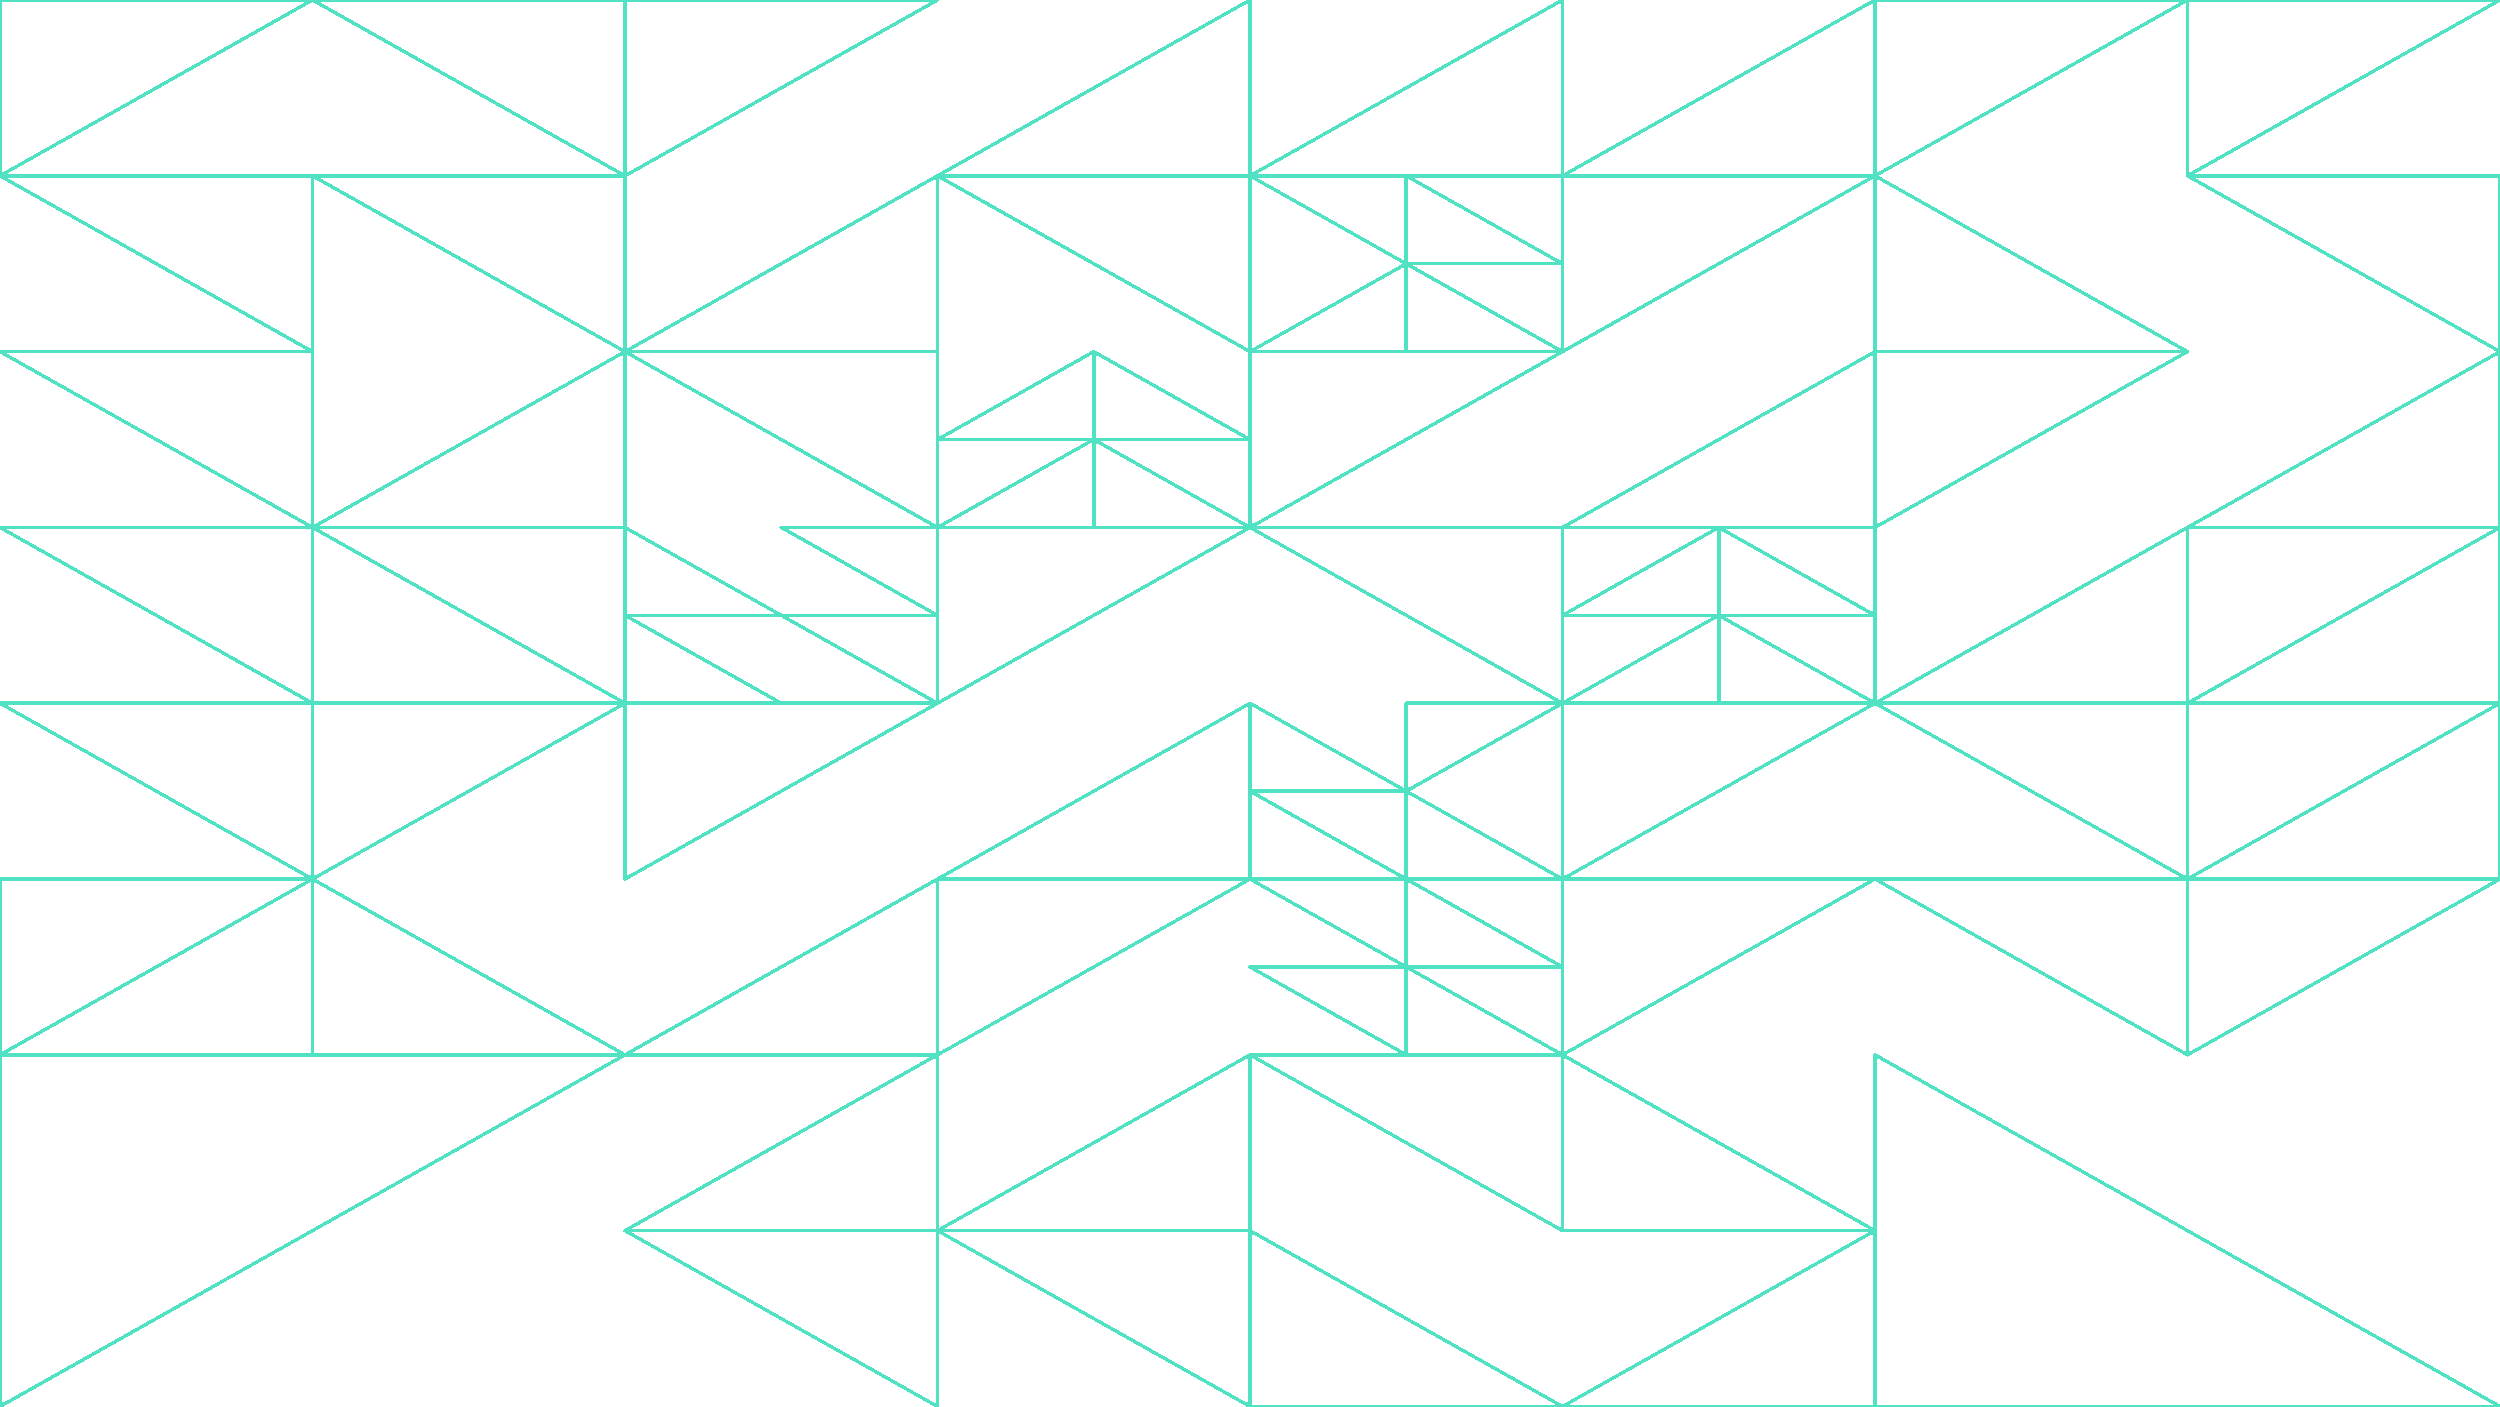
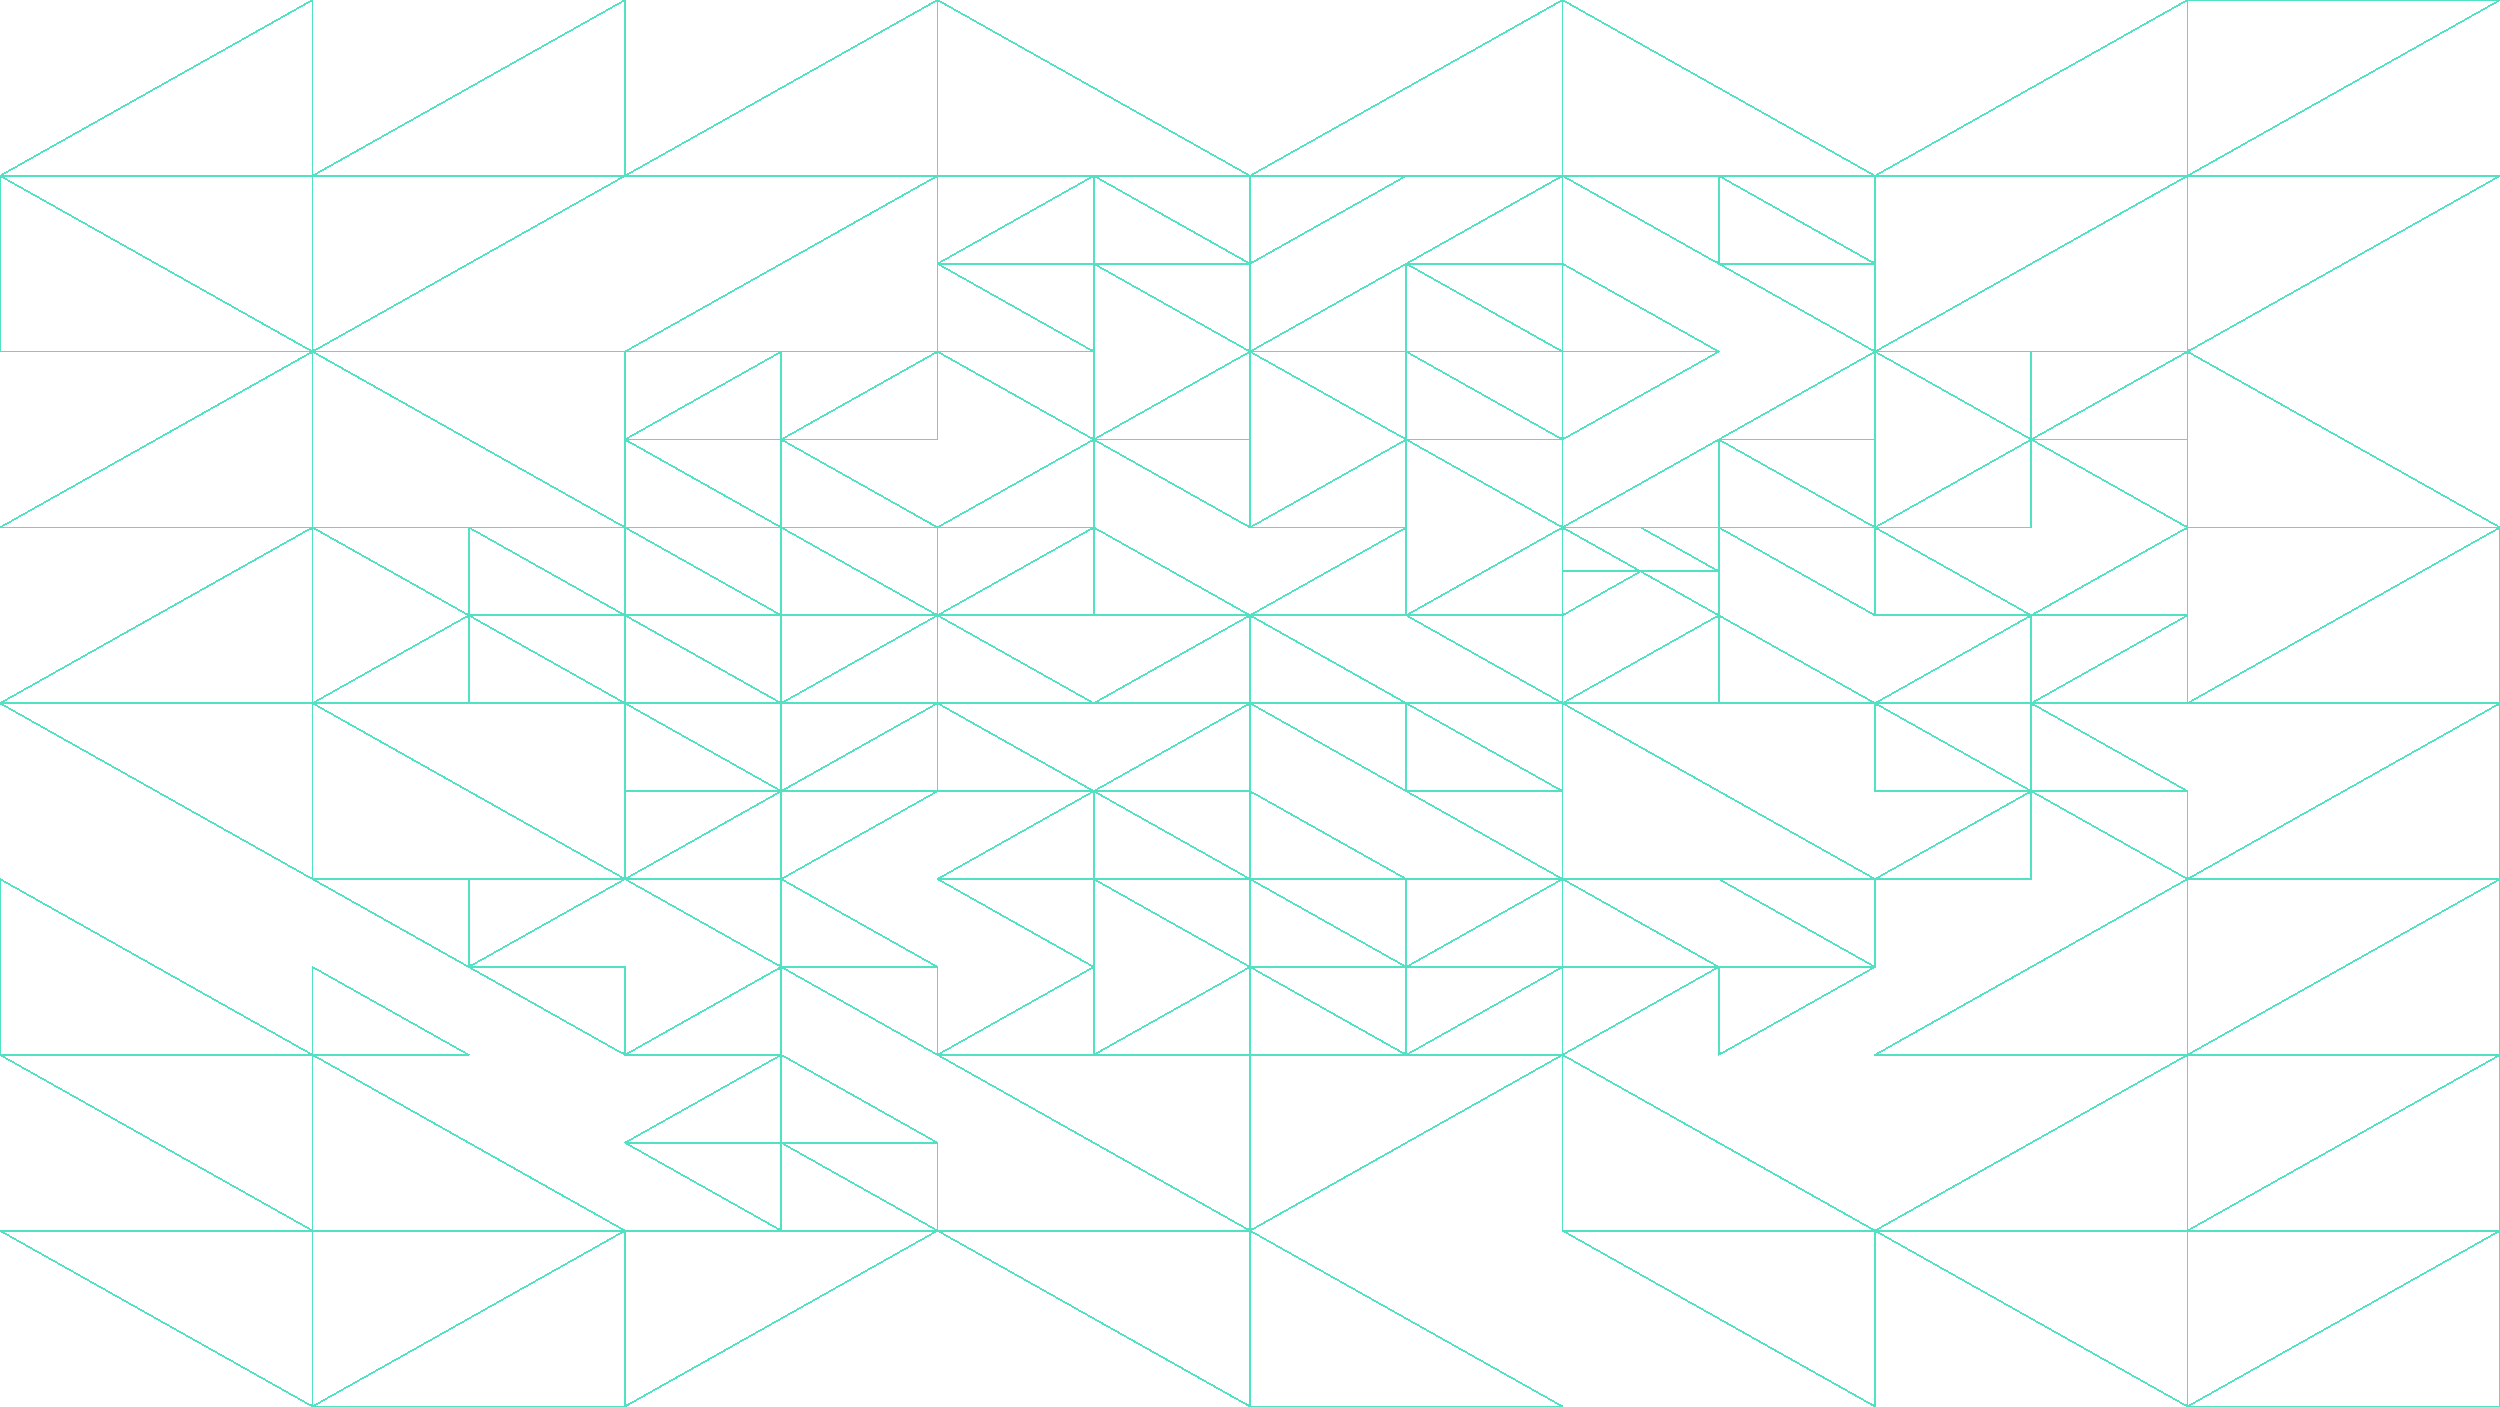
<svg viewBox="0 0 1422 800" width="100%" height="100%">
-   <g shape-rendering="crispEdges" stroke-linejoin="round" fill="none" stroke-width="2" stroke="hsl(167, 72%, 60%)">
-     <polygon points="1422,0 1244.25,100 1244.25,0" class="about-1" />
-     <polygon points="1244.25,0 1066.5,0 1066.5,100" class="about-2" />
-     <polygon points="1244.25,200 1066.5,200 1066.5,100" class="about-3" />
-     <polygon points="1422,200 1422,100 1244.25,100" class="about-4" />
-     <polygon points="888.75,100 1066.5,0 1066.5,100" class="about-5" />
-     <polygon points="888.75,0 888.75,100 711,100" class="about-6" />
-     <polygon points="888.75,150 799.875,100 888.75,100" class="about-7" />
-     <polygon points="711,100 799.875,100 799.875,150" class="about-8" />
-     <polygon points="799.875,200 799.875,150 711,200" class="about-9" />
-     <polygon points="888.75,150 799.875,150 888.75,200" class="about-10" />
-     <polygon points="1066.5,100 888.75,200 888.75,100" class="about-11" />
-     <polygon points="1066.5,200 1066.5,300 888.75,300" class="about-12" />
-     <polygon points="888.75,200 711,200 711,300" class="about-13" />
-     <polygon points="888.75,400 888.75,300 711,300" class="about-14" />
-     <polygon points="1066.5,300 1066.5,350 977.625,300" class="about-15" />
-     <polygon points="977.625,350 888.75,350 977.625,300" class="about-16" />
-     <polygon points="977.625,350 977.625,400 888.75,400" class="about-17" />
-     <polygon points="1066.5,350 977.625,350 1066.5,400" class="about-18" />
-     <polygon points="1422,300 1244.25,300 1422,200" class="about-19" />
-     <polygon points="1244.25,200 1066.5,200 1066.5,300" class="about-20" />
-     <polygon points="1244.25,300 1244.25,400 1066.5,400" class="about-21" />
-     <polygon points="1422,400 1422,300 1244.25,400" class="about-22" />
-     <polygon points="533.25,100 711,0 711,100" class="about-23" />
-     <polygon points="533.25,0 355.5,0 355.5,100" class="about-24" />
-     <polygon points="355.5,200 533.25,200 533.25,100" class="about-25" />
-     <polygon points="711,100 533.25,100 711,200" class="about-26" />
-     <polygon points="355.5,100 355.5,0 177.75,0" class="about-27" />
-     <polygon points="177.75,0 0,0 0,100" class="about-28" />
-     <polygon points="177.75,100 177.75,200 0,100" class="about-29" />
-     <polygon points="177.75,100 355.5,200 355.5,100" class="about-30" />
-     <polygon points="355.5,300 355.5,200 177.75,300" class="about-31" />
-     <polygon points="177.75,300 177.75,200 0,200" class="about-32" />
-     <polygon points="177.75,300 0,300 177.75,400" class="about-33" />
-     <polygon points="177.75,300 177.75,400 355.5,400" class="about-34" />
-     <polygon points="711,250 622.125,250 622.125,200" class="about-35" />
-     <polygon points="533.25,250 622.125,200 622.125,250" class="about-36" />
-     <polygon points="533.25,300 533.25,250 622.125,250" class="about-37" />
-     <polygon points="711,300 622.125,300 622.125,250" class="about-38" />
-     <polygon points="533.25,300 533.25,200 355.5,200" class="about-39" />
-     <polygon points="533.25,350 533.25,300 444.375,300" class="about-40" />
-     <polygon points="444.375,350 355.5,300 355.5,350" class="about-41" />
-     <polygon points="444.375,400 355.5,400 355.5,350" class="about-42" />
-     <polygon points="533.25,350 444.375,350 533.25,400" class="about-43" />
-     <polygon points="711,300 533.25,400 533.25,300" class="about-44" />
-     <polygon points="711,500 711,400 533.25,500" class="about-45" />
-     <polygon points="355.5,500 533.25,400 355.5,400" class="about-46" />
-     <polygon points="533.25,600 533.25,500 355.5,600" class="about-47" />
-     <polygon points="533.25,500 711,500 533.25,600" class="about-48" />
-     <polygon points="177.75,500 355.5,400 177.75,400" class="about-49" />
-     <polygon points="177.75,500 177.75,400 0,400" class="about-50" />
-     <polygon points="0,500 0,600 177.75,500" class="about-51" />
-     <polygon points="355.5,600 177.75,600 177.75,500" class="about-52" />
-     <polygon points="0,800 355.5,600 0,600" class="about-53" />
-     <polygon points="711,700 711,600 533.25,700" class="about-54" />
-     <polygon points="533.25,700 533.25,600 355.5,700" class="about-55" />
-     <polygon points="533.25,800 355.5,700 533.25,700" class="about-56" />
-     <polygon points="711,800 533.25,700 711,700" class="about-57" />
-     <polygon points="1244.25,500 1422,400 1422,500" class="about-58" />
-     <polygon points="1244.25,500 1244.25,400 1066.5,400" class="about-59" />
-     <polygon points="1244.25,500 1244.25,600 1066.5,500" class="about-60" />
-     <polygon points="1244.25,500 1244.25,600 1422,500" class="about-61" />
-     <polygon points="888.75,400 888.75,500 1066.5,400" class="about-62" />
-     <polygon points="799.875,450 799.875,400 888.75,400" class="about-63" />
-     <polygon points="799.875,450 711,450 711,400" class="about-64" />
-     <polygon points="711,450 799.875,500 711,500" class="about-65" />
-     <polygon points="799.875,450 888.75,500 799.875,500" class="about-66" />
-     <polygon points="799.875,500 888.75,550 799.875,550" class="about-67" />
-     <polygon points="799.875,500 711,500 799.875,550" class="about-68" />
-     <polygon points="711,550 799.875,600 799.875,550" class="about-69" />
-     <polygon points="799.875,550 888.75,600 888.75,550" class="about-70" />
-     <polygon points="888.75,500 1066.5,500 888.75,600" class="about-71" />
-     <polygon points="1066.5,700 888.75,600 888.75,700" class="about-72" />
-     <polygon points="711,600 888.75,700 888.75,600" class="about-73" />
-     <polygon points="888.75,800 711,700 711,800" class="about-74" />
-     <polygon points="1066.5,800 1066.5,700 888.75,800" class="about-75" />
-     <polygon points="1422,800 1066.5,800 1066.5,600" class="about-76" />
+   <g shape-rendering="crispEdges" stroke-linejoin="round" fill="none" stroke-width="1" stroke="hsl(167, 72%, 60%)">
+     <polygon points="1422,0 1244.25,0 1244.25,100" class="about-1" />
+     <polygon points="1066.5,100 1244.25,0 1244.25,100" class="about-2" />
+     <polygon points="1066.5,200 1244.25,100 1244.25,200" class="about-3" />
+     <polygon points="1422,100 1244.25,200 1244.25,100" class="about-4" />
+     <polygon points="1066.5,100 888.75,100 888.75,0" class="about-5" />
+     <polygon points="711,100 888.75,0 888.75,100" class="about-6" />
+     <polygon points="888.75,150 888.75,100 799.875,150" class="about-7" />
+     <polygon points="711,150 711,100 799.875,100" class="about-8" />
+     <polygon points="799.875,200 711,200 799.875,150" class="about-9" />
+     <polygon points="888.75,200 799.875,200 799.875,150" class="about-10" />
+     <polygon points="1066.5,150 977.625,100 1066.5,100" class="about-11" />
+     <polygon points="888.75,100 977.625,150 977.625,100" class="about-12" />
+     <polygon points="977.625,200 888.75,150 888.75,200" class="about-13" />
+     <polygon points="1066.5,200 1066.5,150 977.625,150" class="about-14" />
+     <polygon points="1066.5,200 1066.5,250 977.625,250" class="about-15" />
+     <polygon points="888.75,200 977.625,200 888.75,250" class="about-16" />
+     <polygon points="888.75,300 977.625,250 977.625,300" class="about-17" />
+     <polygon points="1066.5,250 1066.5,300 977.625,250" class="about-18" />
+     <polygon points="888.75,200 888.75,250 799.875,200" class="about-19" />
+     <polygon points="711,200 799.875,200 799.875,250" class="about-20" />
+     <polygon points="799.875,250 799.875,300 711,300" class="about-21" />
+     <polygon points="888.75,300 799.875,250 888.75,250" class="about-22" />
+     <polygon points="888.75,350 888.75,300 799.875,350" class="about-23" />
+     <polygon points="799.875,350 799.875,300 711,350" class="about-24" />
+     <polygon points="799.875,400 711,350 711,400" class="about-25" />
+     <polygon points="888.75,350 799.875,350 888.75,400" class="about-26" />
+     <polygon points="977.625,300 1066.5,350 1066.5,300" class="about-27" />
+     <polygon points="933.188,300 977.625,325 977.625,300" class="about-28" />
+     <polygon points="933.188,325 888.75,325 888.75,300" class="about-29" />
+     <polygon points="933.188,325 888.75,350 888.75,325" class="about-30" />
+     <polygon points="977.625,350 977.625,325 933.188,325" class="about-31" />
+     <polygon points="977.625,350 977.625,400 888.75,400" class="about-32" />
+     <polygon points="1066.5,400 977.625,350 977.625,400" class="about-33" />
+     <polygon points="1244.25,200 1422,300 1244.25,300" class="about-34" />
+     <polygon points="1155.375,250 1244.25,250 1244.25,200" class="about-35" />
+     <polygon points="1066.5,200 1155.375,200 1155.375,250" class="about-36" />
+     <polygon points="1155.375,300 1155.375,250 1066.5,300" class="about-37" />
+     <polygon points="1244.25,250 1155.375,250 1244.25,300" class="about-38" />
+     <polygon points="1244.25,350 1244.25,300 1155.375,350" class="about-39" />
+     <polygon points="1155.375,350 1066.5,300 1066.5,350" class="about-40" />
+     <polygon points="1155.375,350 1155.375,400 1066.5,400" class="about-41" />
+     <polygon points="1244.25,350 1155.375,400 1244.25,400" class="about-42" />
+     <polygon points="1244.25,400 1422,300 1422,400" class="about-43" />
+     <polygon points="533.25,0 711,100 533.25,100" class="about-44" />
+     <polygon points="533.25,0 533.25,100 355.5,100" class="about-45" />
+     <polygon points="533.25,100 355.5,200 533.25,200" class="about-46" />
+     <polygon points="622.125,100 622.125,150 711,150" class="about-47" />
+     <polygon points="533.25,150 622.125,100 622.125,150" class="about-48" />
+     <polygon points="622.125,150 622.125,200 533.25,150" class="about-49" />
+     <polygon points="711,150 622.125,150 711,200" class="about-50" />
+     <polygon points="355.5,0 355.5,100 177.75,100" class="about-51" />
+     <polygon points="0,100 177.75,100 177.75,0" class="about-52" />
+     <polygon points="177.75,200 0,100 0,200" class="about-53" />
+     <polygon points="177.75,200 177.75,100 355.5,100" class="about-54" />
+     <polygon points="177.75,200 355.5,300 355.5,200" class="about-55" />
+     <polygon points="177.75,300 177.75,200 0,300" class="about-56" />
+     <polygon points="177.75,300 177.75,400 0,400" class="about-57" />
+     <polygon points="355.5,350 355.5,300 266.625,300" class="about-58" />
+     <polygon points="266.625,300 266.625,350 177.75,300" class="about-59" />
+     <polygon points="177.75,400 266.625,350 266.625,400" class="about-60" />
+     <polygon points="355.5,350 355.5,400 266.625,350" class="about-61" />
+     <polygon points="711,200 711,250 622.125,250" class="about-62" />
+     <polygon points="622.125,250 622.125,200 533.25,200" class="about-63" />
+     <polygon points="622.125,300 622.125,250 533.25,300" class="about-64" />
+     <polygon points="711,300 622.125,250 711,250" class="about-65" />
+     <polygon points="444.375,250 533.25,250 533.25,200" class="about-66" />
+     <polygon points="444.375,250 355.5,250 444.375,200" class="about-67" />
+     <polygon points="444.375,300 355.5,250 355.5,300" class="about-68" />
+     <polygon points="533.25,300 444.375,250 444.375,300" class="about-69" />
+     <polygon points="533.25,300 533.25,350 444.375,300" class="about-70" />
+     <polygon points="444.375,300 355.5,300 444.375,350" class="about-71" />
+     <polygon points="444.375,400 355.5,350 444.375,350" class="about-72" />
+     <polygon points="444.375,400 533.25,350 444.375,350" class="about-73" />
+     <polygon points="622.125,350 622.125,300 711,350" class="about-74" />
+     <polygon points="622.125,350 622.125,300 533.25,350" class="about-75" />
+     <polygon points="533.25,350 622.125,400 533.25,400" class="about-76" />
+     <polygon points="711,400 711,350 622.125,400" class="about-77" />
+     <polygon points="622.125,450 711,400 711,450" class="about-78" />
+     <polygon points="622.125,450 533.25,450 533.25,400" class="about-79" />
+     <polygon points="622.125,500 622.125,450 533.25,500" class="about-80" />
+     <polygon points="622.125,450 711,500 711,450" class="about-81" />
+     <polygon points="533.25,400 444.375,400 444.375,450" class="about-82" />
+     <polygon points="355.5,400 444.375,450 444.375,400" class="about-83" />
+     <polygon points="355.5,500 444.375,450 355.5,450" class="about-84" />
+     <polygon points="533.25,450 444.375,500 444.375,450" class="about-85" />
+     <polygon points="444.375,500 444.375,550 533.25,550" class="about-86" />
+     <polygon points="444.375,550 444.375,500 355.5,500" class="about-87" />
+     <polygon points="444.375,600 355.5,600 444.375,550" class="about-88" />
+     <polygon points="444.375,550 533.25,550 533.25,600" class="about-89" />
+     <polygon points="622.125,500 711,550 711,500" class="about-90" />
+     <polygon points="622.125,550 622.125,500 533.25,500" class="about-91" />
+     <polygon points="622.125,550 622.125,600 533.25,600" class="about-92" />
+     <polygon points="622.125,600 711,550 711,600" class="about-93" />
+     <polygon points="355.5,500 355.5,400 177.75,400" class="about-94" />
+     <polygon points="177.75,500 177.75,400 0,400" class="about-95" />
+     <polygon points="177.75,600 0,600 0,500" class="about-96" />
+     <polygon points="266.625,550 266.625,500 355.5,500" class="about-97" />
+     <polygon points="266.625,550 177.75,500 266.625,500" class="about-98" />
+     <polygon points="266.625,600 177.75,550 177.75,600" class="about-99" />
+     <polygon points="355.5,550 355.5,600 266.625,550" class="about-100" />
+     <polygon points="177.75,600 355.5,700 177.75,700" class="about-101" />
+     <polygon points="177.75,700 0,600 177.75,600" class="about-102" />
+     <polygon points="0,700 177.75,800 177.75,700" class="about-103" />
+     <polygon points="355.5,700 355.5,800 177.75,800" class="about-104" />
+     <polygon points="711,700 533.25,600 711,600" class="about-105" />
+     <polygon points="533.25,650 444.375,600 444.375,650" class="about-106" />
+     <polygon points="444.375,650 444.375,600 355.5,650" class="about-107" />
+     <polygon points="444.375,650 444.375,700 355.5,650" class="about-108" />
+     <polygon points="444.375,650 533.25,700 533.25,650" class="about-109" />
+     <polygon points="533.25,700 355.5,700 355.5,800" class="about-110" />
+     <polygon points="711,800 711,700 533.25,700" class="about-111" />
+     <polygon points="1422,500 1422,400 1244.25,500" class="about-112" />
+     <polygon points="1155.375,450 1244.25,450 1155.375,400" class="about-113" />
+     <polygon points="1066.5,400 1155.375,450 1066.5,450" class="about-114" />
+     <polygon points="1066.5,500 1155.375,450 1155.375,500" class="about-115" />
+     <polygon points="1244.25,500 1244.25,450 1155.375,450" class="about-116" />
+     <polygon points="1066.5,600 1244.25,500 1244.25,600" class="about-117" />
+     <polygon points="1422,600 1422,500 1244.25,600" class="about-118" />
+     <polygon points="888.75,400 1066.5,500 888.75,500" class="about-119" />
+     <polygon points="888.75,450 799.875,400 888.75,400" class="about-120" />
+     <polygon points="799.875,400 711,400 799.875,450" class="about-121" />
+     <polygon points="799.875,500 711,500 711,450" class="about-122" />
+     <polygon points="799.875,450 888.75,500 888.75,450" class="about-123" />
+     <polygon points="799.875,500 888.75,500 799.875,550" class="about-124" />
+     <polygon points="799.875,550 711,550 711,500" class="about-125" />
+     <polygon points="799.875,550 711,550 799.875,600" class="about-126" />
+     <polygon points="888.75,550 799.875,600 799.875,550" class="about-127" />
+     <polygon points="1066.5,500 1066.5,550 977.625,500" class="about-128" />
+     <polygon points="888.75,550 888.75,500 977.625,550" class="about-129" />
+     <polygon points="888.75,550 888.75,600 977.625,550" class="about-130" />
+     <polygon points="977.625,550 977.625,600 1066.5,550" class="about-131" />
+     <polygon points="1066.5,700 888.75,700 888.75,600" class="about-132" />
+     <polygon points="888.75,600 711,600 711,700" class="about-133" />
+     <polygon points="888.75,800 711,700 711,800" class="about-134" />
+     <polygon points="1066.5,800 1066.5,700 888.75,700" class="about-135" />
+     <polygon points="1422,600 1422,700 1244.25,700" class="about-136" />
+     <polygon points="1244.25,700 1066.5,700 1244.25,600" class="about-137" />
+     <polygon points="1066.5,700 1244.25,700 1244.25,800" class="about-138" />
+     <polygon points="1422,700 1422,800 1244.25,800" class="about-139" />
  </g>
  <g fill="hsl(220, 62%, 45%)" stroke-width="3" stroke="hsl(220, 43%, 13%)" />
</svg>
